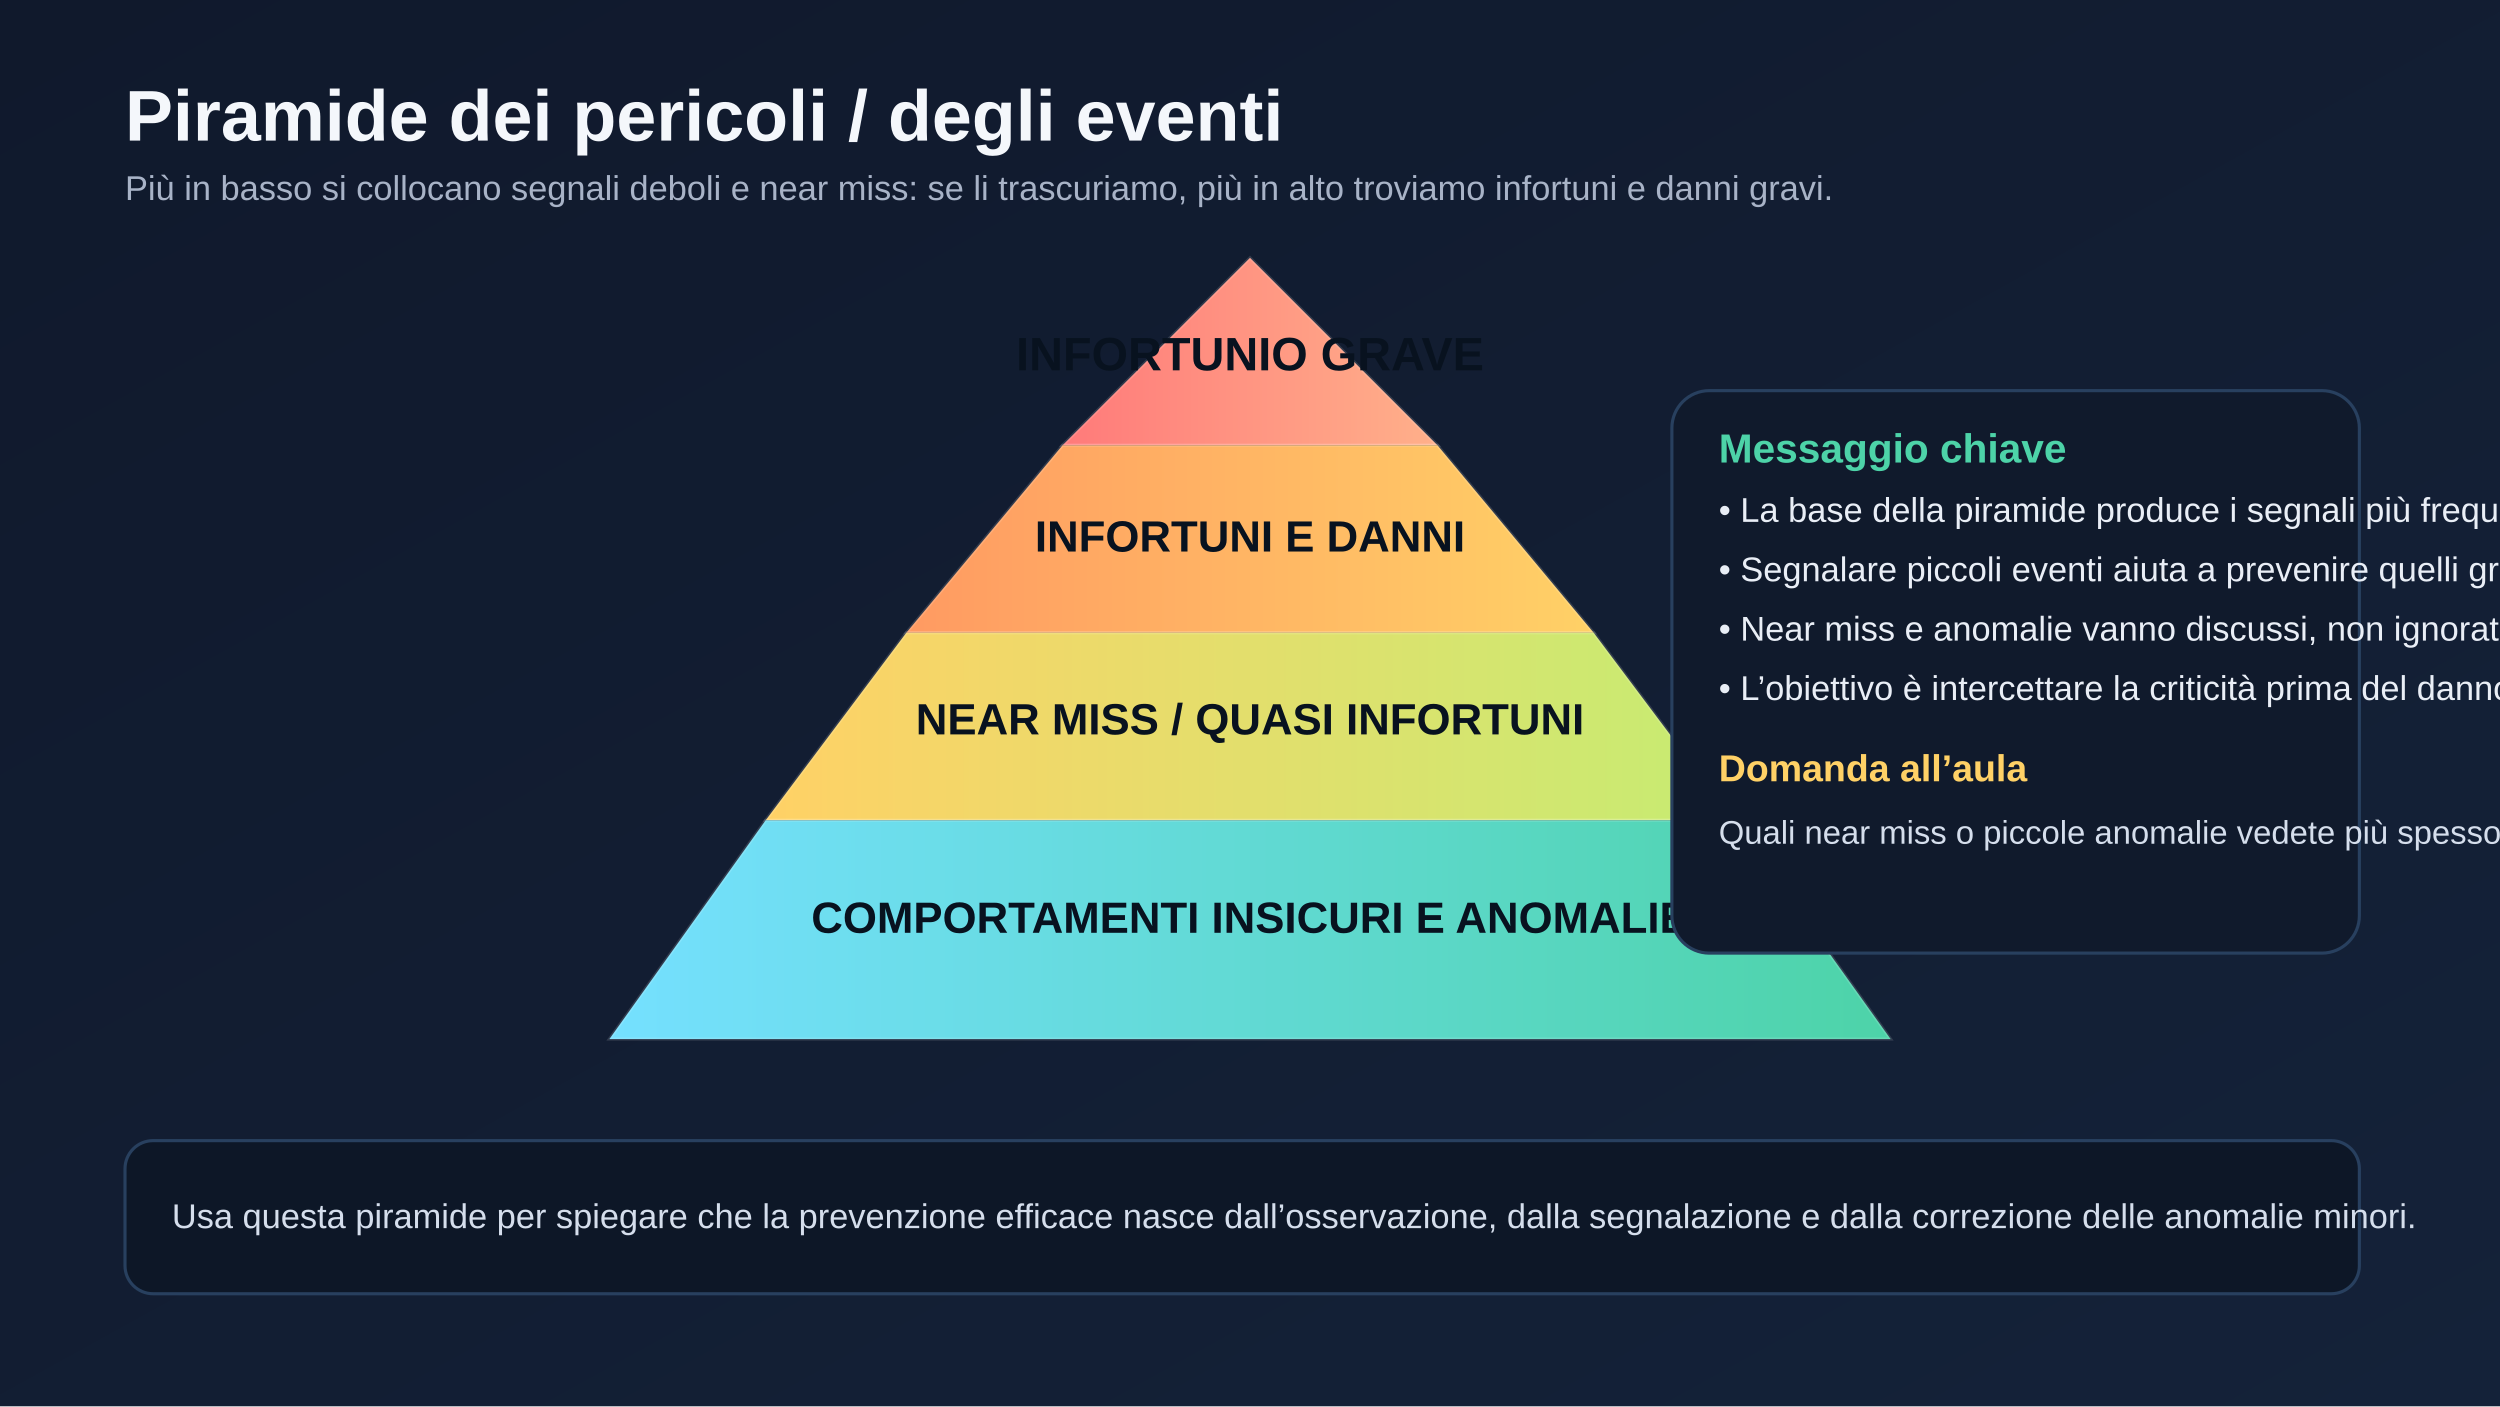
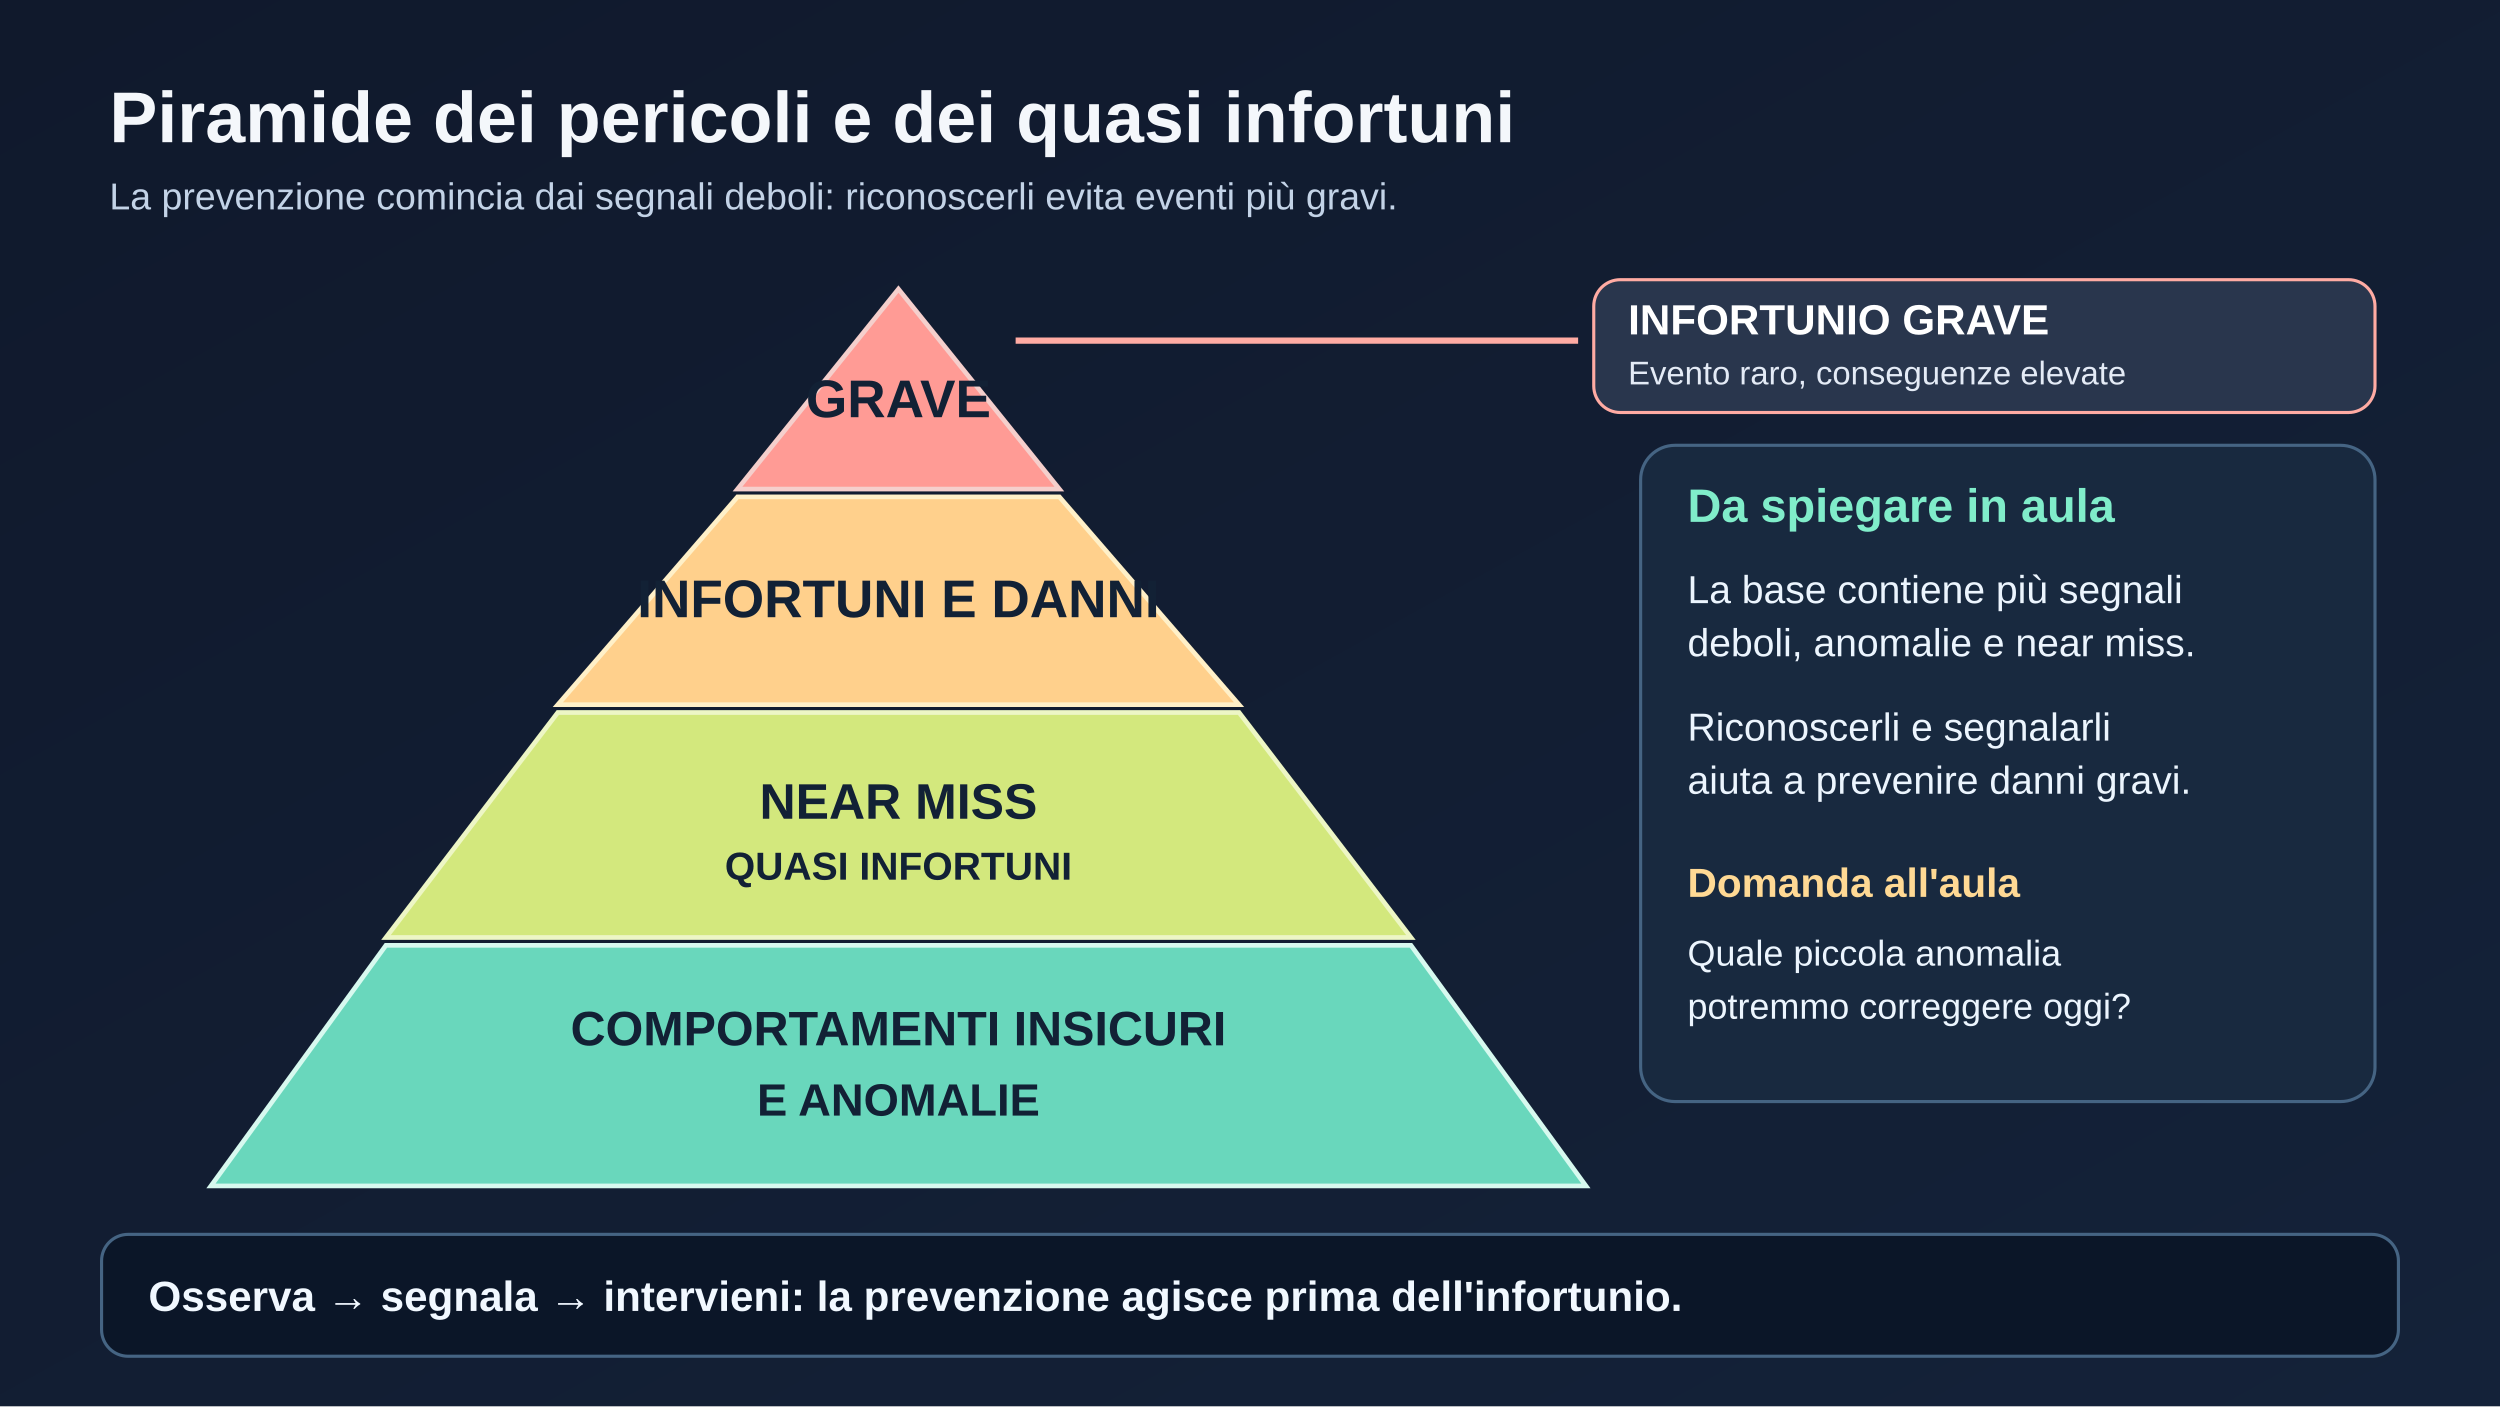
- <svg xmlns="http://www.w3.org/2000/svg" width="1600" height="900" viewBox="0 0 1600 900">
+ <svg xmlns="http://www.w3.org/2000/svg" width="1600" height="900" viewBox="0 0 1600 900" role="img" aria-label="Piramide dei pericoli: alla base anomalie e comportamenti insicuri, poi near miss, infortuni e al vertice eventi gravi">
  <defs>
    <linearGradient id="bg" x1="0" x2="1" y1="0" y2="1">
-       <stop offset="0" stop-color="#10192c" />
+       <stop stop-color="#10192c" />
      <stop offset="1" stop-color="#142239" />
-     </linearGradient>
-     <linearGradient id="p1" x1="0" x2="1">
-       <stop offset="0" stop-color="#ff7a7a" />
-       <stop offset="1" stop-color="#ffb08a" />
-     </linearGradient>
-     <linearGradient id="p2" x1="0" x2="1">
-       <stop offset="0" stop-color="#ff9a62" />
-       <stop offset="1" stop-color="#ffd166" />
-     </linearGradient>
-     <linearGradient id="p3" x1="0" x2="1">
-       <stop offset="0" stop-color="#ffd166" />
-       <stop offset="1" stop-color="#c6ec72" />
-     </linearGradient>
-     <linearGradient id="p4" x1="0" x2="1">
-       <stop offset="0" stop-color="#75e0ff" />
-       <stop offset="1" stop-color="#4dd3a8" />
    </linearGradient>
  </defs>
  <rect width="1600" height="900" fill="url(#bg)" />
-   <text x="80" y="90" fill="#f4f7fb" font-family="Arial" font-size="46" font-weight="700">Piramide dei pericoli / degli eventi</text>
-   <text x="80" y="128" fill="#a8b3c7" font-family="Arial" font-size="22">Più in basso si collocano segnali deboli e near miss: se li trascuriamo, più in alto troviamo infortuni e danni gravi.</text>
-   <g transform="translate(180 165)">
-     <polygon points="620,0 740,120 500,120" fill="url(#p1)" stroke="#ffffff22" stroke-width="2" />
-     <polygon points="500,120 740,120 840,240 400,240" fill="url(#p2)" stroke="#ffffff22" stroke-width="2" />
-     <polygon points="400,240 840,240 930,360 310,360" fill="url(#p3)" stroke="#ffffff22" stroke-width="2" />
-     <polygon points="310,360 930,360 1030,500 210,500" fill="url(#p4)" stroke="#ffffff22" stroke-width="2" />
-     <text x="620" y="72" text-anchor="middle" fill="#08121f" font-family="Arial" font-size="30" font-weight="800">INFORTUNIO GRAVE</text>
-     <text x="620" y="188" text-anchor="middle" fill="#08121f" font-family="Arial" font-size="28" font-weight="800">INFORTUNI E DANNI</text>
-     <text x="620" y="305" text-anchor="middle" fill="#08121f" font-family="Arial" font-size="28" font-weight="800">NEAR MISS / QUASI INFORTUNI</text>
-     <text x="620" y="432" text-anchor="middle" fill="#08121f" font-family="Arial" font-size="28" font-weight="800">COMPORTAMENTI INSICURI E ANOMALIE</text>
+   <g font-family="Arial,sans-serif">
+     <text x="70" y="91" fill="#f4f7fb" font-size="46" font-weight="700">Piramide dei pericoli e dei quasi infortuni</text>
+     <text x="70" y="134" fill="#c3d3e7" font-size="24">La prevenzione comincia dai segnali deboli: riconoscerli evita eventi più gravi.</text>
  </g>
-   <g>
-     <rect x="1070" y="250" width="440" height="360" rx="24" fill="#101a2c" stroke="#28405f" stroke-width="2" />
-     <text x="1100" y="296" fill="#4dd3a8" font-family="Arial" font-size="26" font-weight="700">Messaggio chiave</text>
-     <text x="1100" y="334" fill="#e9eef6" font-family="Arial" font-size="22">• La base della piramide produce i segnali più frequenti.</text>
-     <text x="1100" y="372" fill="#e9eef6" font-family="Arial" font-size="22">• Segnalare piccoli eventi aiuta a prevenire quelli gravi.</text>
-     <text x="1100" y="410" fill="#e9eef6" font-family="Arial" font-size="22">• Near miss e anomalie vanno discussi, non ignorati.</text>
-     <text x="1100" y="448" fill="#e9eef6" font-family="Arial" font-size="22">• L’obiettivo è intercettare la criticità prima del danno.</text>
-     <text x="1100" y="500" fill="#ffd166" font-family="Arial" font-size="24" font-weight="700">Domanda all’aula</text>
-     <text x="1100" y="540" fill="#d5deec" font-family="Arial" font-size="21">Quali near miss o piccole anomalie vedete più spesso nel vostro lavoro e cosa potrebbero anticipare?</text>
+   <g transform="translate(45 185)" font-family="Arial,sans-serif" text-anchor="middle" fill="#122135">
+     <polygon points="530,0 633,128 427,128" fill="#ff9b95" stroke="#f5cfcc" stroke-width="3" />
+     <polygon points="427,133 633,133 748,266 312,266" fill="#ffd08c" stroke="#fff0c8" stroke-width="3" />
+     <polygon points="312,271 748,271 858,415 202,415" fill="#d3e87d" stroke="#edf6c5" stroke-width="3" />
+     <polygon points="202,420 858,420 970,574 90,574" fill="#69d7bc" stroke="#d7f9ef" stroke-width="3" />
+     <text x="530" y="82" font-size="34" font-weight="800">GRAVE</text>
+     <text x="530" y="210" font-size="34" font-weight="800">INFORTUNI E DANNI</text>
+     <text x="530" y="339" font-size="32" font-weight="800">NEAR MISS</text>
+     <text x="530" y="378" font-size="25" font-weight="700">QUASI INFORTUNI</text>
+     <text x="530" y="484" font-size="31" font-weight="800">COMPORTAMENTI INSICURI</text>
+     <text x="530" y="529" font-size="29" font-weight="700">E ANOMALIE</text>
  </g>
-   <g>
-     <rect x="80" y="730" width="1430" height="98" rx="18" fill="#0d1727" stroke="#28405f" stroke-width="2" />
-     <text x="110" y="786" fill="#d5deec" font-family="Arial" font-size="22">Usa questa piramide per spiegare che la prevenzione efficace nasce dall’osservazione, dalla segnalazione e dalla correzione delle anomalie minori.</text>
+   <path d="M650 218 L1010 218" stroke="#ffaba3" stroke-width="4" fill="none" />
+   <rect x="1020" y="179" width="500" height="85" rx="17" fill="#29364d" stroke="#ffaba3" stroke-width="2" />
+   <g font-family="Arial,sans-serif">
+     <text x="1042" y="214" fill="#ffffff" font-size="27" font-weight="800">INFORTUNIO GRAVE</text>
+     <text x="1042" y="246" fill="#e4ebf6" font-size="21">Evento raro, conseguenze elevate</text>
  </g>
+   <rect x="1050" y="285" width="470" height="420" rx="22" fill="#18293f" stroke="#456483" stroke-width="2" />
+   <g font-family="Arial,sans-serif" fill="#ecf5fe">
+     <text x="1080" y="334" fill="#80edca" font-size="30" font-weight="700">Da spiegare in aula</text>
+     <text x="1080" y="386" font-size="25">La base contiene più segnali</text>
+     <text x="1080" y="420" font-size="25">deboli, anomalie e near miss.</text>
+     <text x="1080" y="474" font-size="25">Riconoscerli e segnalarli</text>
+     <text x="1080" y="508" font-size="25">aiuta a prevenire danni gravi.</text>
+     <text x="1080" y="574" fill="#ffd994" font-size="26" font-weight="700">Domanda all'aula</text>
+     <text x="1080" y="618" font-size="23">Quale piccola anomalia</text>
+     <text x="1080" y="652" font-size="23">potremmo correggere oggi?</text>
+   </g>
+   <rect x="65" y="790" width="1470" height="78" rx="17" fill="#0b1628" stroke="#456483" stroke-width="2" />
+   <text x="95" y="839" font-family="Arial,sans-serif" font-size="27" fill="#f1f8ff" font-weight="700">Osserva → segnala → intervieni: la prevenzione agisce prima dell'infortunio.</text>
</svg>
